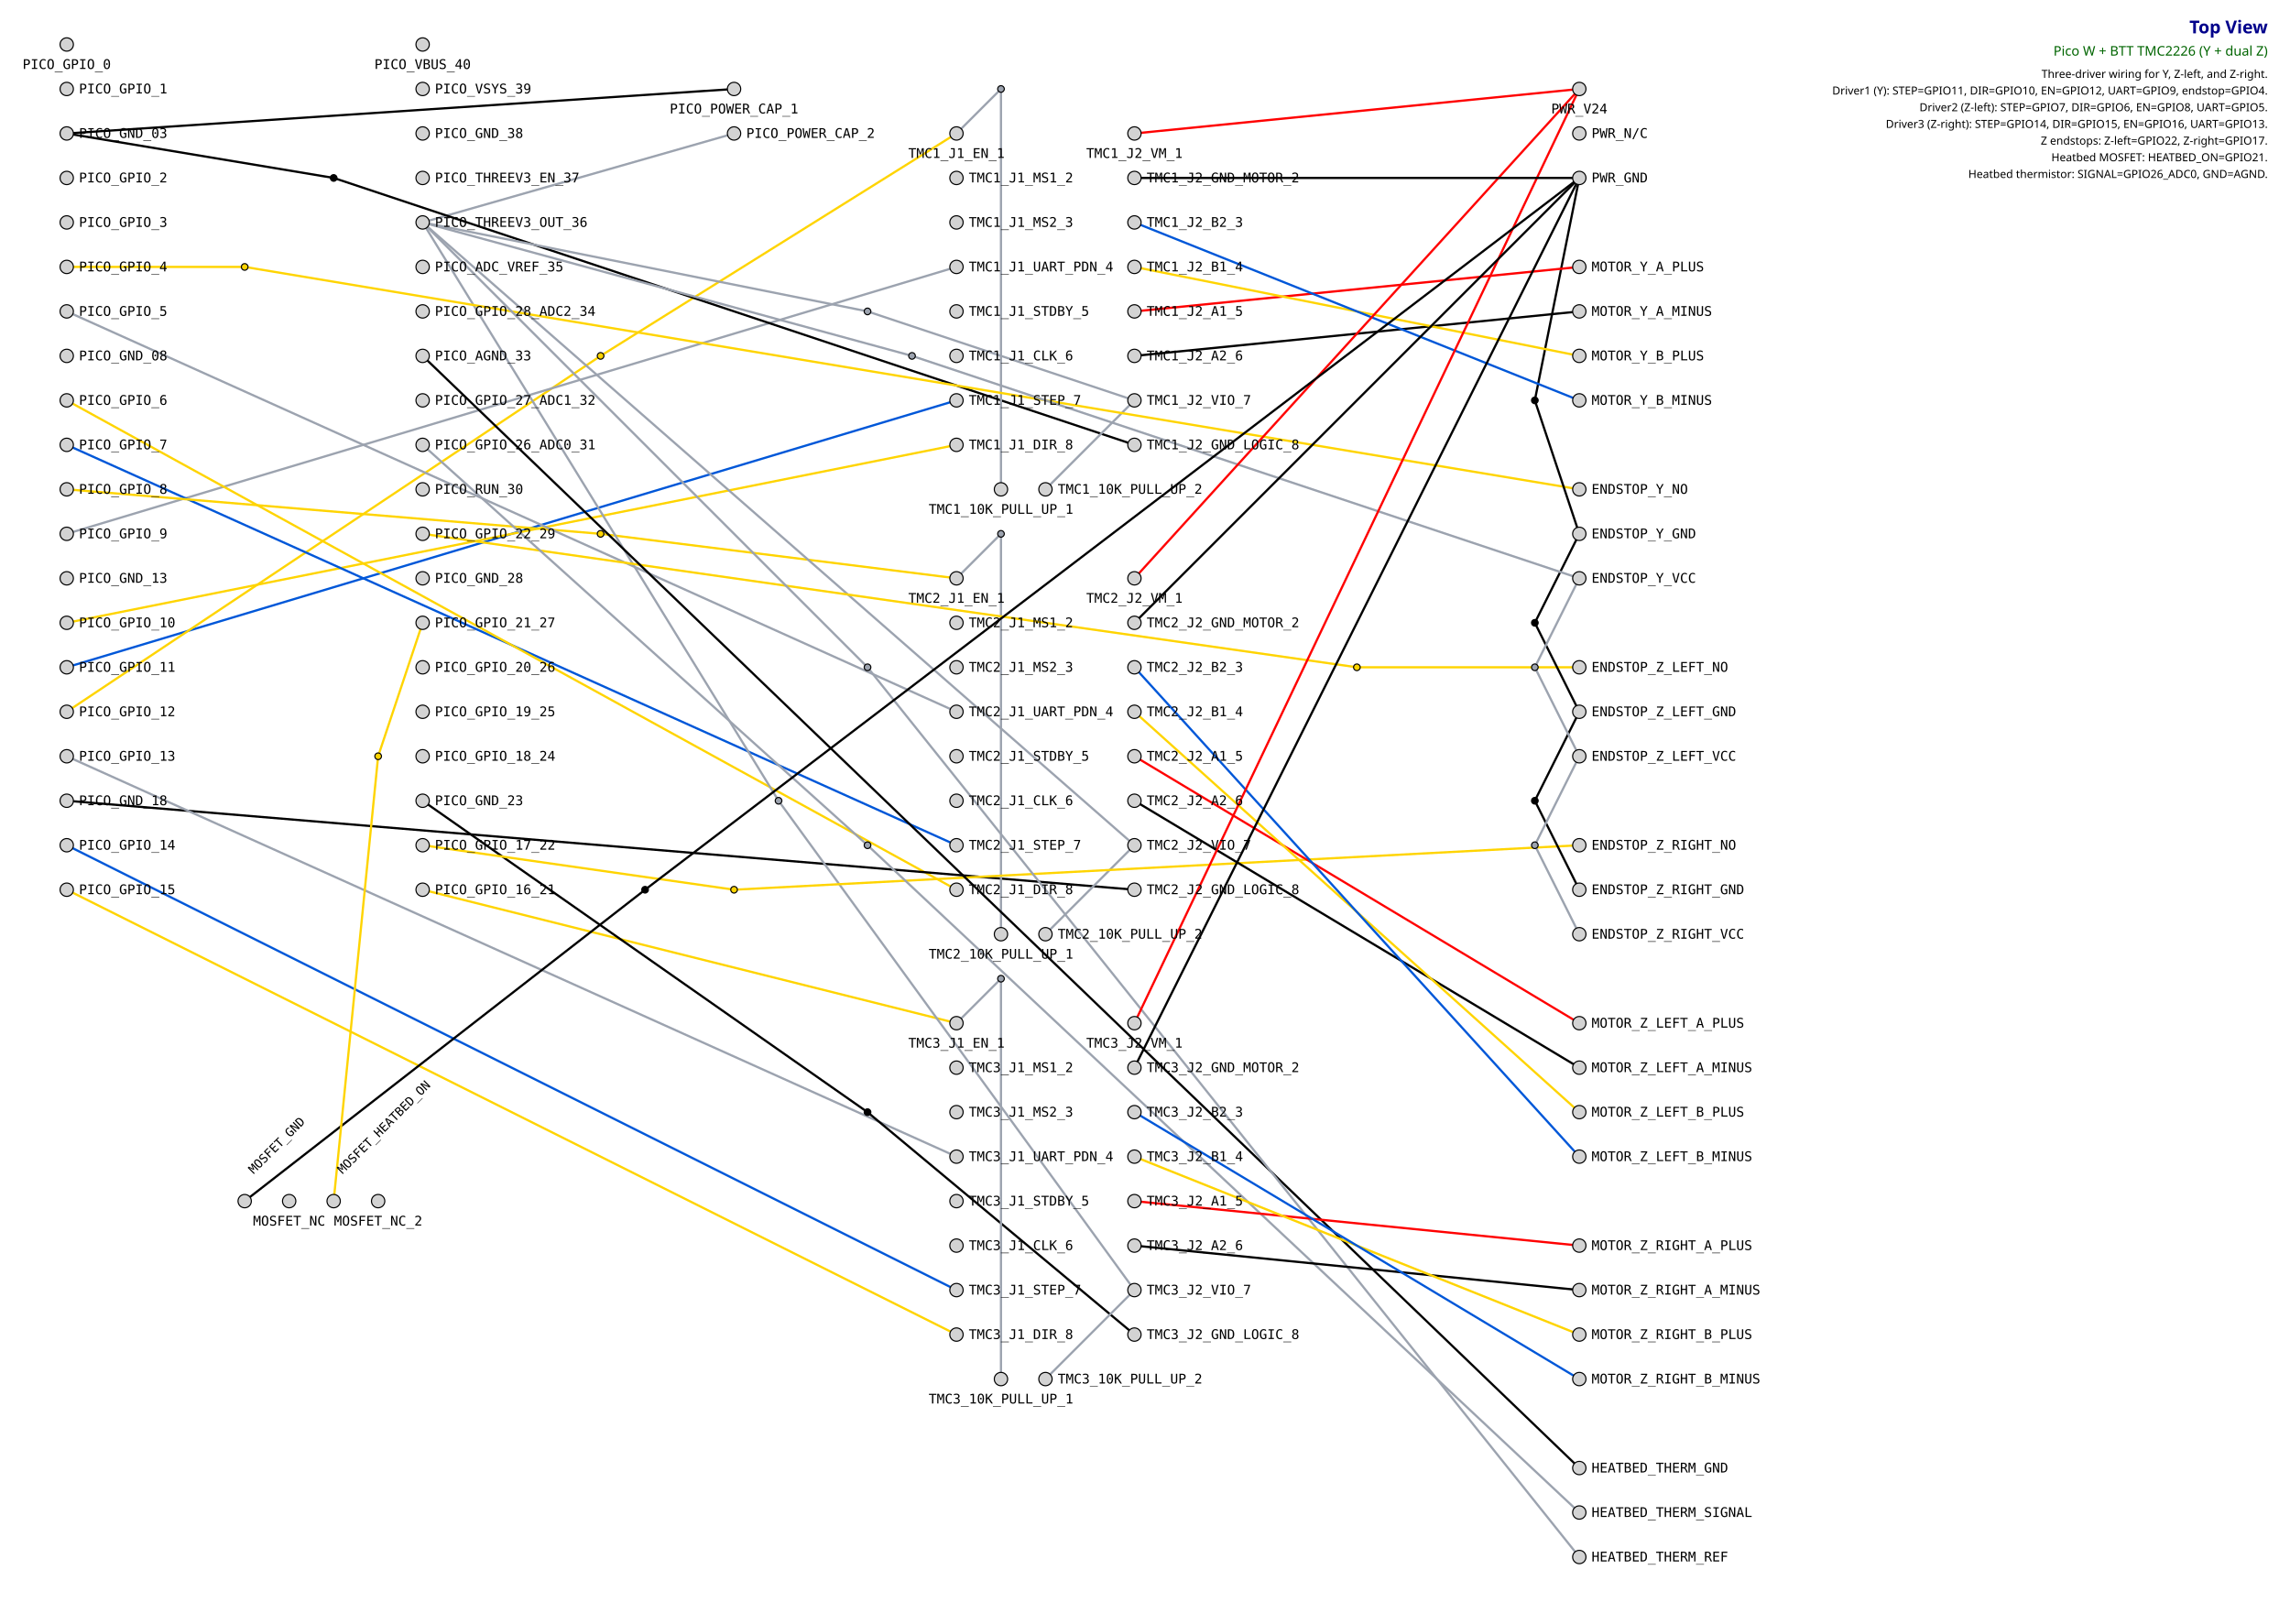
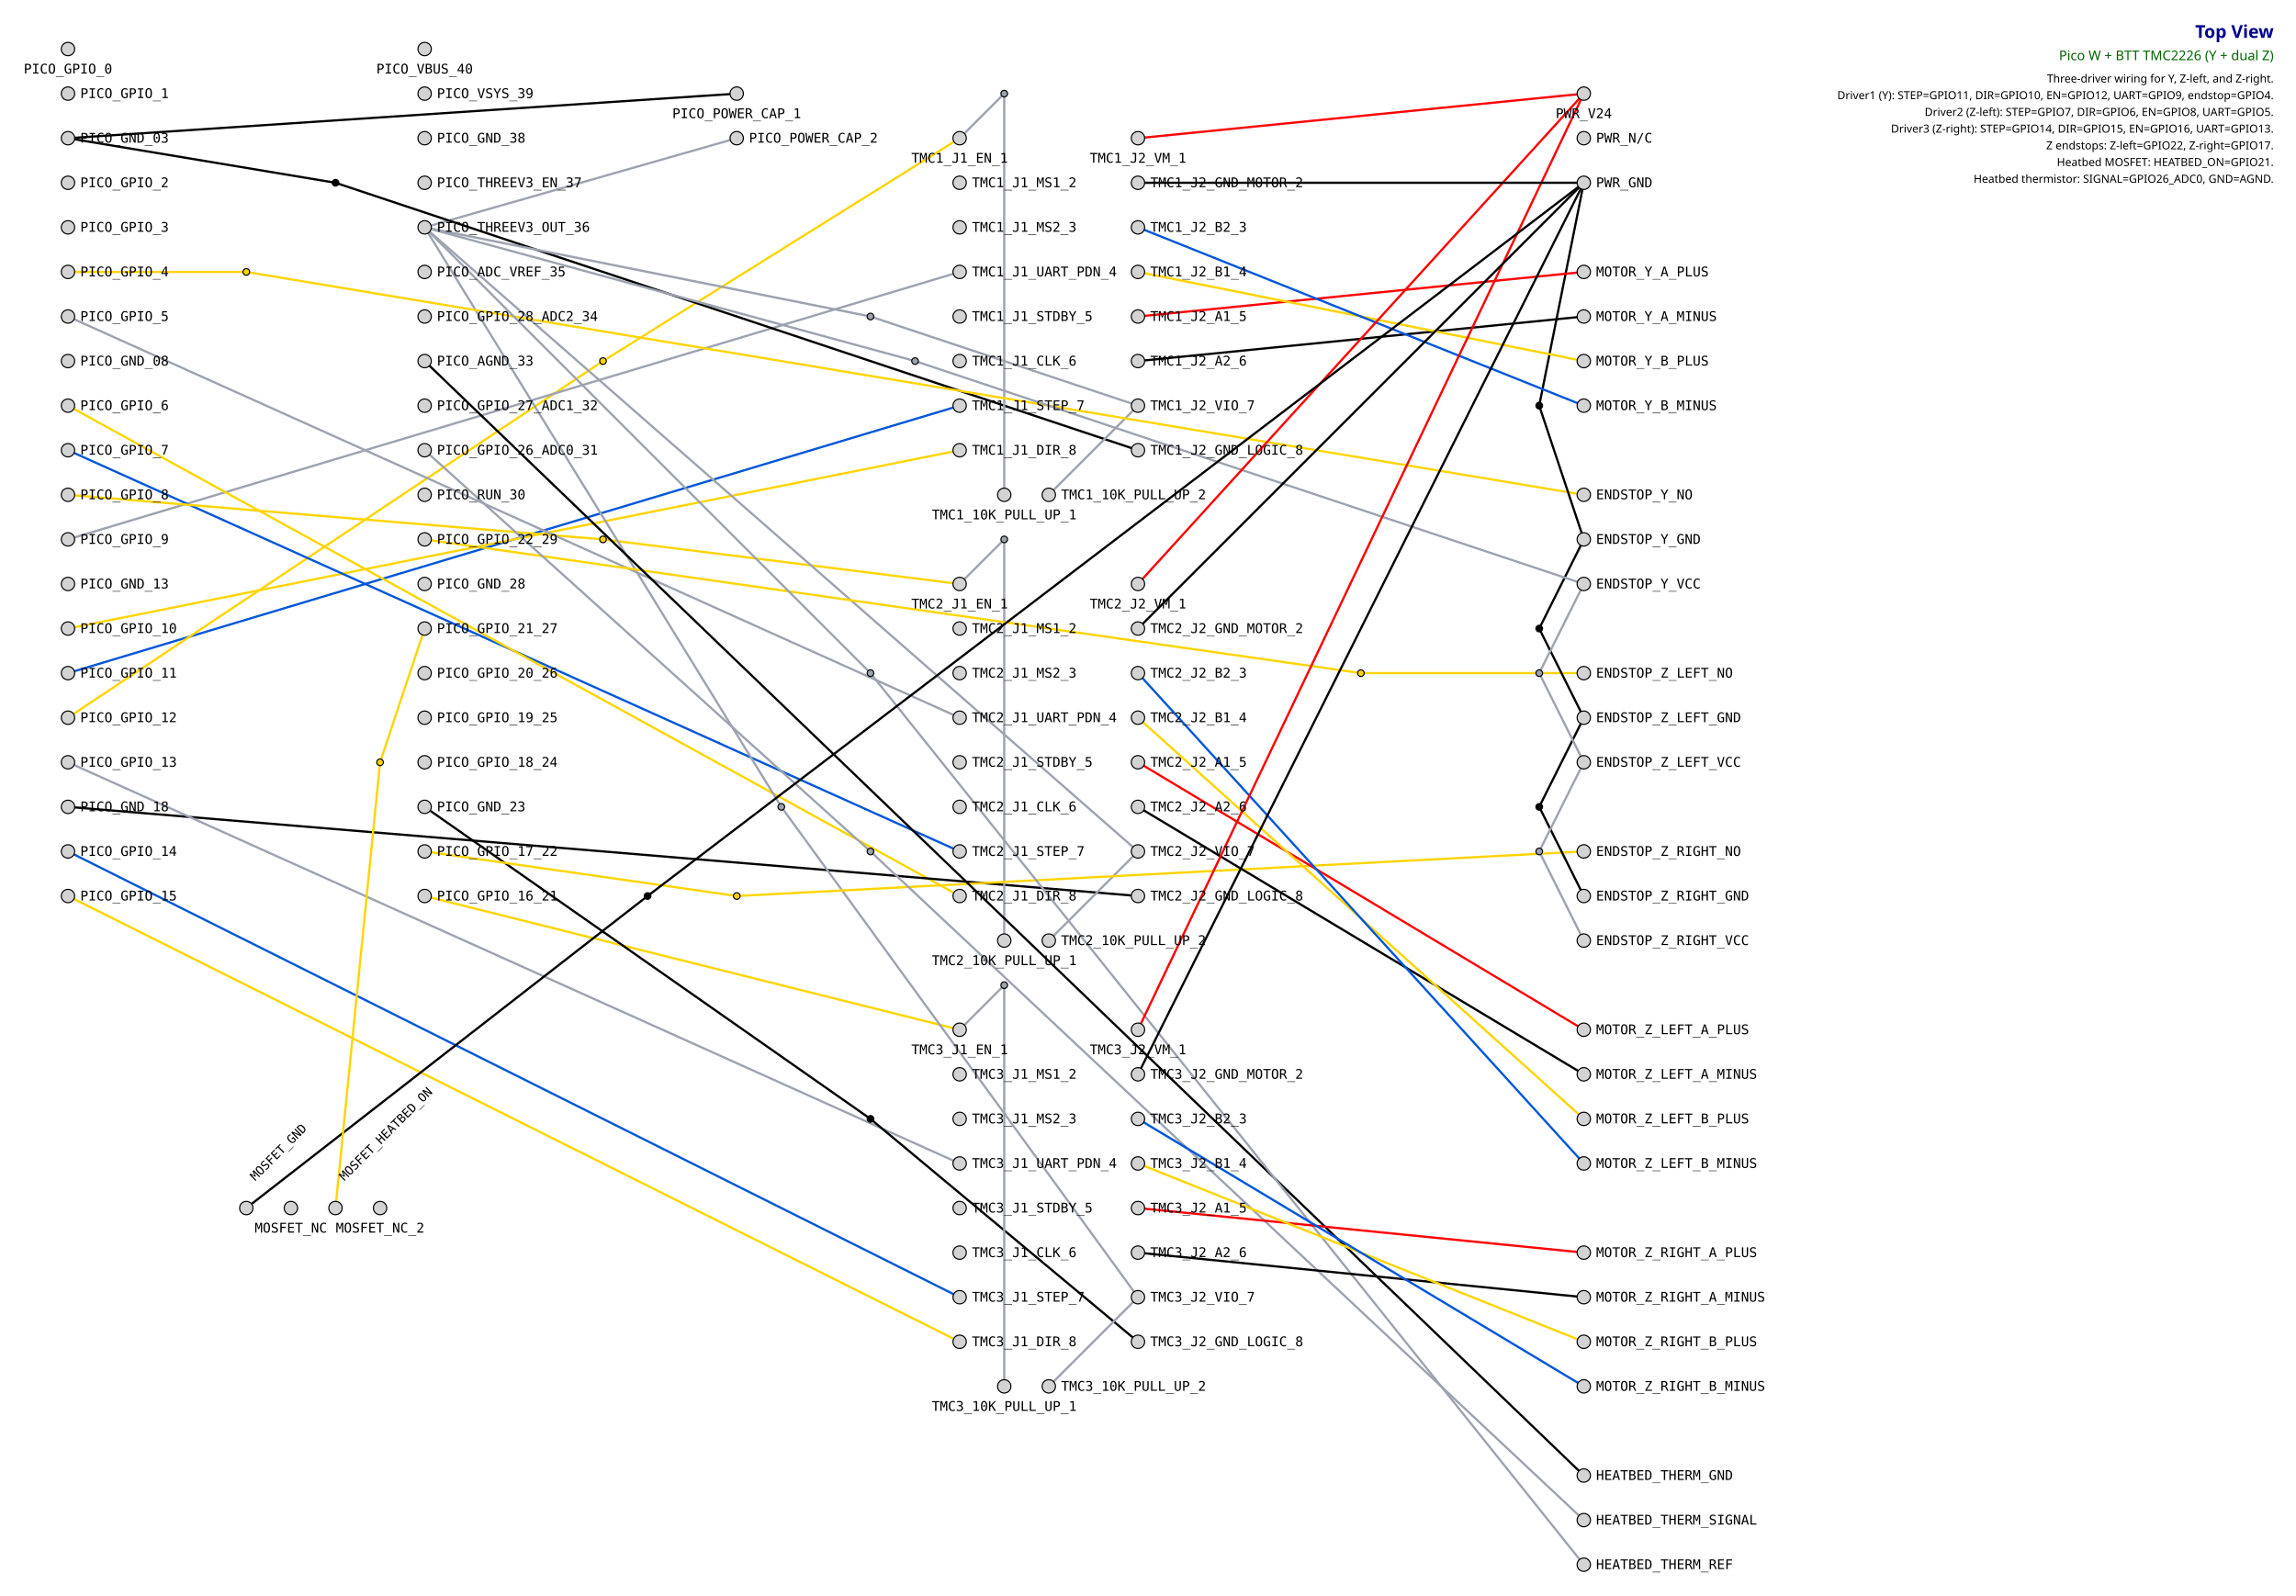
- <svg xmlns="http://www.w3.org/2000/svg" viewBox="0 0 2059 1460" width="100%" height="100%">
+ <svg xmlns="http://www.w3.org/2000/svg" viewBox="-1 -4 2060 1432" width="100%" height="100%">
  <line x1="60" y1="120" x2="660" y2="80" stroke="#000000" stroke-width="2" />
  <line x1="660" y1="120" x2="380" y2="200" stroke="#9ca3af" stroke-width="2" />
  <line x1="60" y1="600" x2="860" y2="360" stroke="#0057d8" stroke-width="2" />
  <line x1="60" y1="560" x2="860" y2="400" stroke="#ffd400" stroke-width="2" />
  <line x1="60" y1="640" x2="540" y2="320" stroke="#ffd400" stroke-width="2" />
  <line x1="540" y1="320" x2="860" y2="120" stroke="#ffd400" stroke-width="2" />
  <circle cx="540" cy="320" r="3" fill="#ffd400" stroke="black" stroke-width="1" />
  <line x1="60" y1="480" x2="860" y2="240" stroke="#9ca3af" stroke-width="2" />
  <line x1="60" y1="120" x2="300" y2="160" stroke="#000000" stroke-width="2" />
  <line x1="300" y1="160" x2="1020" y2="400" stroke="#000000" stroke-width="2" />
  <circle cx="300" cy="160" r="3" fill="#000000" stroke="black" stroke-width="1" />
  <line x1="380" y1="200" x2="780" y2="280" stroke="#9ca3af" stroke-width="2" />
  <line x1="780" y1="280" x2="1020" y2="360" stroke="#9ca3af" stroke-width="2" />
  <circle cx="780" cy="280" r="3" fill="#9ca3af" stroke="black" stroke-width="1" />
  <line x1="1020" y1="360" x2="940" y2="440" stroke="#9ca3af" stroke-width="2" />
  <line x1="900" y1="440" x2="900" y2="80" stroke="#9ca3af" stroke-width="2" />
  <line x1="900" y1="80" x2="860" y2="120" stroke="#9ca3af" stroke-width="2" />
  <circle cx="900" cy="80" r="3" fill="#9ca3af" stroke="black" stroke-width="1" />
  <line x1="60" y1="400" x2="860" y2="760" stroke="#0057d8" stroke-width="2" />
  <line x1="60" y1="360" x2="860" y2="800" stroke="#ffd400" stroke-width="2" />
  <line x1="60" y1="440" x2="540" y2="480" stroke="#ffd400" stroke-width="2" />
  <line x1="540" y1="480" x2="860" y2="520" stroke="#ffd400" stroke-width="2" />
  <circle cx="540" cy="480" r="3" fill="#ffd400" stroke="black" stroke-width="1" />
  <line x1="60" y1="280" x2="860" y2="640" stroke="#9ca3af" stroke-width="2" />
  <line x1="60" y1="720" x2="1020" y2="800" stroke="#000000" stroke-width="2" />
  <line x1="380" y1="200" x2="1020" y2="760" stroke="#9ca3af" stroke-width="2" />
  <line x1="1020" y1="760" x2="940" y2="840" stroke="#9ca3af" stroke-width="2" />
  <line x1="900" y1="840" x2="900" y2="480" stroke="#9ca3af" stroke-width="2" />
  <line x1="900" y1="480" x2="860" y2="520" stroke="#9ca3af" stroke-width="2" />
  <circle cx="900" cy="480" r="3" fill="#9ca3af" stroke="black" stroke-width="1" />
  <line x1="60" y1="760" x2="860" y2="1160" stroke="#0057d8" stroke-width="2" />
  <line x1="60" y1="800" x2="860" y2="1200" stroke="#ffd400" stroke-width="2" />
  <line x1="380" y1="800" x2="860" y2="920" stroke="#ffd400" stroke-width="2" />
  <line x1="60" y1="680" x2="860" y2="1040" stroke="#9ca3af" stroke-width="2" />
  <line x1="380" y1="720" x2="780" y2="1000" stroke="#000000" stroke-width="2" />
  <line x1="780" y1="1000" x2="1020" y2="1200" stroke="#000000" stroke-width="2" />
  <circle cx="780" cy="1000" r="3" fill="#000000" stroke="black" stroke-width="1" />
  <line x1="380" y1="200" x2="700" y2="720" stroke="#9ca3af" stroke-width="2" />
  <line x1="700" y1="720" x2="1020" y2="1160" stroke="#9ca3af" stroke-width="2" />
  <circle cx="700" cy="720" r="3" fill="#9ca3af" stroke="black" stroke-width="1" />
  <line x1="1020" y1="1160" x2="940" y2="1240" stroke="#9ca3af" stroke-width="2" />
  <line x1="900" y1="1240" x2="900" y2="880" stroke="#9ca3af" stroke-width="2" />
  <line x1="900" y1="880" x2="860" y2="920" stroke="#9ca3af" stroke-width="2" />
  <circle cx="900" cy="880" r="3" fill="#9ca3af" stroke="black" stroke-width="1" />
  <line x1="60" y1="240" x2="220" y2="240" stroke="#ffd400" stroke-width="2" />
  <line x1="220" y1="240" x2="1420" y2="440" stroke="#ffd400" stroke-width="2" />
  <circle cx="220" cy="240" r="3" fill="#ffd400" stroke="black" stroke-width="1" />
  <line x1="380" y1="480" x2="1220" y2="600" stroke="#ffd400" stroke-width="2" />
  <line x1="1220" y1="600" x2="1420" y2="600" stroke="#ffd400" stroke-width="2" />
  <circle cx="1220" cy="600" r="3" fill="#ffd400" stroke="black" stroke-width="1" />
  <line x1="380" y1="760" x2="660" y2="800" stroke="#ffd400" stroke-width="2" />
  <line x1="660" y1="800" x2="1420" y2="760" stroke="#ffd400" stroke-width="2" />
  <circle cx="660" cy="800" r="3" fill="#ffd400" stroke="black" stroke-width="1" />
  <line x1="1420" y1="160" x2="1380" y2="360" stroke="#000000" stroke-width="2" />
  <line x1="1380" y1="360" x2="1420" y2="480" stroke="#000000" stroke-width="2" />
  <circle cx="1380" cy="360" r="3" fill="#000000" stroke="black" stroke-width="1" />
  <line x1="1420" y1="480" x2="1380" y2="560" stroke="#000000" stroke-width="2" />
  <line x1="1380" y1="560" x2="1420" y2="640" stroke="#000000" stroke-width="2" />
  <circle cx="1380" cy="560" r="3" fill="#000000" stroke="black" stroke-width="1" />
  <line x1="1420" y1="640" x2="1380" y2="720" stroke="#000000" stroke-width="2" />
  <line x1="1380" y1="720" x2="1420" y2="800" stroke="#000000" stroke-width="2" />
  <circle cx="1380" cy="720" r="3" fill="#000000" stroke="black" stroke-width="1" />
  <line x1="1420" y1="520" x2="820" y2="320" stroke="#9ca3af" stroke-width="2" />
  <line x1="820" y1="320" x2="380" y2="200" stroke="#9ca3af" stroke-width="2" />
  <circle cx="820" cy="320" r="3" fill="#9ca3af" stroke="black" stroke-width="1" />
  <line x1="1420" y1="680" x2="1380" y2="600" stroke="#9ca3af" stroke-width="2" />
  <line x1="1380" y1="600" x2="1420" y2="520" stroke="#9ca3af" stroke-width="2" />
  <circle cx="1380" cy="600" r="3" fill="#9ca3af" stroke="black" stroke-width="1" />
  <line x1="1420" y1="840" x2="1380" y2="760" stroke="#9ca3af" stroke-width="2" />
  <line x1="1380" y1="760" x2="1420" y2="680" stroke="#9ca3af" stroke-width="2" />
  <circle cx="1380" cy="760" r="3" fill="#9ca3af" stroke="black" stroke-width="1" />
  <line x1="380" y1="320" x2="1420" y2="1320" stroke="#000000" stroke-width="2" />
  <line x1="380" y1="400" x2="780" y2="760" stroke="#9ca3af" stroke-width="2" />
  <line x1="780" y1="760" x2="1420" y2="1360" stroke="#9ca3af" stroke-width="2" />
  <circle cx="780" cy="760" r="3" fill="#9ca3af" stroke="black" stroke-width="1" />
  <line x1="380" y1="200" x2="780" y2="600" stroke="#9ca3af" stroke-width="2" />
  <line x1="780" y1="600" x2="1420" y2="1400" stroke="#9ca3af" stroke-width="2" />
  <circle cx="780" cy="600" r="3" fill="#9ca3af" stroke="black" stroke-width="1" />
  <line x1="1420" y1="240" x2="1020" y2="280" stroke="#ff0000" stroke-width="2" />
  <line x1="1420" y1="280" x2="1020" y2="320" stroke="#000000" stroke-width="2" />
  <line x1="1420" y1="320" x2="1020" y2="240" stroke="#ffd400" stroke-width="2" />
  <line x1="1420" y1="360" x2="1020" y2="200" stroke="#0057d8" stroke-width="2" />
  <line x1="1420" y1="920" x2="1020" y2="680" stroke="#ff0000" stroke-width="2" />
  <line x1="1420" y1="960" x2="1020" y2="720" stroke="#000000" stroke-width="2" />
  <line x1="1420" y1="1000" x2="1020" y2="640" stroke="#ffd400" stroke-width="2" />
  <line x1="1420" y1="1040" x2="1020" y2="600" stroke="#0057d8" stroke-width="2" />
  <line x1="1420" y1="1120" x2="1020" y2="1080" stroke="#ff0000" stroke-width="2" />
  <line x1="1420" y1="1160" x2="1020" y2="1120" stroke="#000000" stroke-width="2" />
  <line x1="1420" y1="1200" x2="1020" y2="1040" stroke="#ffd400" stroke-width="2" />
  <line x1="1420" y1="1240" x2="1020" y2="1000" stroke="#0057d8" stroke-width="2" />
  <line x1="1420" y1="80" x2="1020" y2="120" stroke="#ff0000" stroke-width="2" />
  <line x1="1420" y1="80" x2="1020" y2="520" stroke="#ff0000" stroke-width="2" />
  <line x1="1420" y1="80" x2="1020" y2="920" stroke="#ff0000" stroke-width="2" />
  <line x1="1420" y1="160" x2="1020" y2="160" stroke="#000000" stroke-width="2" />
  <line x1="1420" y1="160" x2="1020" y2="560" stroke="#000000" stroke-width="2" />
  <line x1="1420" y1="160" x2="1020" y2="960" stroke="#000000" stroke-width="2" />
  <line x1="1420" y1="160" x2="580" y2="800" stroke="#000000" stroke-width="2" />
  <line x1="580" y1="800" x2="220" y2="1080" stroke="#000000" stroke-width="2" />
  <circle cx="580" cy="800" r="3" fill="#000000" stroke="black" stroke-width="1" />
  <line x1="380" y1="560" x2="340" y2="680" stroke="#ffd400" stroke-width="2" />
  <line x1="340" y1="680" x2="300" y2="1080" stroke="#ffd400" stroke-width="2" />
  <circle cx="340" cy="680" r="3" fill="#ffd400" stroke="black" stroke-width="1" />
  <circle cx="60" cy="40" r="6" fill="lightgray" stroke="black" />
  <text x="60" y="62" font-size="12px" font-family="monospace" text-anchor="middle">PICO_GPIO_0</text>
  <circle cx="60" cy="80" r="6" fill="lightgray" stroke="black" />
  <text x="71" y="84" font-size="12px" font-family="monospace" text-anchor="start">PICO_GPIO_1</text>
  <circle cx="60" cy="120" r="6" fill="lightgray" stroke="black" />
  <text x="71" y="124" font-size="12px" font-family="monospace" text-anchor="start">PICO_GND_03</text>
  <circle cx="60" cy="160" r="6" fill="lightgray" stroke="black" />
  <text x="71" y="164" font-size="12px" font-family="monospace" text-anchor="start">PICO_GPIO_2</text>
  <circle cx="60" cy="200" r="6" fill="lightgray" stroke="black" />
  <text x="71" y="204" font-size="12px" font-family="monospace" text-anchor="start">PICO_GPIO_3</text>
  <circle cx="60" cy="240" r="6" fill="lightgray" stroke="black" />
  <text x="71" y="244" font-size="12px" font-family="monospace" text-anchor="start">PICO_GPIO_4</text>
  <circle cx="60" cy="280" r="6" fill="lightgray" stroke="black" />
  <text x="71" y="284" font-size="12px" font-family="monospace" text-anchor="start">PICO_GPIO_5</text>
  <circle cx="60" cy="320" r="6" fill="lightgray" stroke="black" />
  <text x="71" y="324" font-size="12px" font-family="monospace" text-anchor="start">PICO_GND_08</text>
  <circle cx="60" cy="360" r="6" fill="lightgray" stroke="black" />
  <text x="71" y="364" font-size="12px" font-family="monospace" text-anchor="start">PICO_GPIO_6</text>
  <circle cx="60" cy="400" r="6" fill="lightgray" stroke="black" />
  <text x="71" y="404" font-size="12px" font-family="monospace" text-anchor="start">PICO_GPIO_7</text>
  <circle cx="60" cy="440" r="6" fill="lightgray" stroke="black" />
  <text x="71" y="444" font-size="12px" font-family="monospace" text-anchor="start">PICO_GPIO_8</text>
  <circle cx="60" cy="480" r="6" fill="lightgray" stroke="black" />
  <text x="71" y="484" font-size="12px" font-family="monospace" text-anchor="start">PICO_GPIO_9</text>
  <circle cx="60" cy="520" r="6" fill="lightgray" stroke="black" />
  <text x="71" y="524" font-size="12px" font-family="monospace" text-anchor="start">PICO_GND_13</text>
  <circle cx="60" cy="560" r="6" fill="lightgray" stroke="black" />
  <text x="71" y="564" font-size="12px" font-family="monospace" text-anchor="start">PICO_GPIO_10</text>
  <circle cx="60" cy="600" r="6" fill="lightgray" stroke="black" />
  <text x="71" y="604" font-size="12px" font-family="monospace" text-anchor="start">PICO_GPIO_11</text>
  <circle cx="60" cy="640" r="6" fill="lightgray" stroke="black" />
  <text x="71" y="644" font-size="12px" font-family="monospace" text-anchor="start">PICO_GPIO_12</text>
  <circle cx="60" cy="680" r="6" fill="lightgray" stroke="black" />
  <text x="71" y="684" font-size="12px" font-family="monospace" text-anchor="start">PICO_GPIO_13</text>
  <circle cx="60" cy="720" r="6" fill="lightgray" stroke="black" />
  <text x="71" y="724" font-size="12px" font-family="monospace" text-anchor="start">PICO_GND_18</text>
  <circle cx="60" cy="760" r="6" fill="lightgray" stroke="black" />
  <text x="71" y="764" font-size="12px" font-family="monospace" text-anchor="start">PICO_GPIO_14</text>
  <circle cx="60" cy="800" r="6" fill="lightgray" stroke="black" />
  <text x="71" y="804" font-size="12px" font-family="monospace" text-anchor="start">PICO_GPIO_15</text>
  <circle cx="380" cy="40" r="6" fill="lightgray" stroke="black" />
  <text x="380" y="62" font-size="12px" font-family="monospace" text-anchor="middle">PICO_VBUS_40</text>
  <circle cx="380" cy="80" r="6" fill="lightgray" stroke="black" />
  <text x="391" y="84" font-size="12px" font-family="monospace" text-anchor="start">PICO_VSYS_39</text>
  <circle cx="380" cy="120" r="6" fill="lightgray" stroke="black" />
  <text x="391" y="124" font-size="12px" font-family="monospace" text-anchor="start">PICO_GND_38</text>
  <circle cx="380" cy="160" r="6" fill="lightgray" stroke="black" />
  <text x="391" y="164" font-size="12px" font-family="monospace" text-anchor="start">PICO_THREEV3_EN_37</text>
  <circle cx="380" cy="200" r="6" fill="lightgray" stroke="black" />
  <text x="391" y="204" font-size="12px" font-family="monospace" text-anchor="start">PICO_THREEV3_OUT_36</text>
  <circle cx="380" cy="240" r="6" fill="lightgray" stroke="black" />
  <text x="391" y="244" font-size="12px" font-family="monospace" text-anchor="start">PICO_ADC_VREF_35</text>
  <circle cx="380" cy="280" r="6" fill="lightgray" stroke="black" />
  <text x="391" y="284" font-size="12px" font-family="monospace" text-anchor="start">PICO_GPIO_28_ADC2_34</text>
  <circle cx="380" cy="320" r="6" fill="lightgray" stroke="black" />
  <text x="391" y="324" font-size="12px" font-family="monospace" text-anchor="start">PICO_AGND_33</text>
  <circle cx="380" cy="360" r="6" fill="lightgray" stroke="black" />
  <text x="391" y="364" font-size="12px" font-family="monospace" text-anchor="start">PICO_GPIO_27_ADC1_32</text>
  <circle cx="380" cy="400" r="6" fill="lightgray" stroke="black" />
  <text x="391" y="404" font-size="12px" font-family="monospace" text-anchor="start">PICO_GPIO_26_ADC0_31</text>
  <circle cx="380" cy="440" r="6" fill="lightgray" stroke="black" />
  <text x="391" y="444" font-size="12px" font-family="monospace" text-anchor="start">PICO_RUN_30</text>
  <circle cx="380" cy="480" r="6" fill="lightgray" stroke="black" />
  <text x="391" y="484" font-size="12px" font-family="monospace" text-anchor="start">PICO_GPIO_22_29</text>
  <circle cx="380" cy="520" r="6" fill="lightgray" stroke="black" />
  <text x="391" y="524" font-size="12px" font-family="monospace" text-anchor="start">PICO_GND_28</text>
  <circle cx="380" cy="560" r="6" fill="lightgray" stroke="black" />
  <text x="391" y="564" font-size="12px" font-family="monospace" text-anchor="start">PICO_GPIO_21_27</text>
  <circle cx="380" cy="600" r="6" fill="lightgray" stroke="black" />
  <text x="391" y="604" font-size="12px" font-family="monospace" text-anchor="start">PICO_GPIO_20_26</text>
  <circle cx="380" cy="640" r="6" fill="lightgray" stroke="black" />
  <text x="391" y="644" font-size="12px" font-family="monospace" text-anchor="start">PICO_GPIO_19_25</text>
  <circle cx="380" cy="680" r="6" fill="lightgray" stroke="black" />
  <text x="391" y="684" font-size="12px" font-family="monospace" text-anchor="start">PICO_GPIO_18_24</text>
  <circle cx="380" cy="720" r="6" fill="lightgray" stroke="black" />
  <text x="391" y="724" font-size="12px" font-family="monospace" text-anchor="start">PICO_GND_23</text>
  <circle cx="380" cy="760" r="6" fill="lightgray" stroke="black" />
  <text x="391" y="764" font-size="12px" font-family="monospace" text-anchor="start">PICO_GPIO_17_22</text>
  <circle cx="380" cy="800" r="6" fill="lightgray" stroke="black" />
  <text x="391" y="804" font-size="12px" font-family="monospace" text-anchor="start">PICO_GPIO_16_21</text>
  <circle cx="860" cy="120" r="6" fill="lightgray" stroke="black" />
  <text x="860" y="142" font-size="12px" font-family="monospace" text-anchor="middle">TMC1_J1_EN_1</text>
  <circle cx="860" cy="160" r="6" fill="lightgray" stroke="black" />
  <text x="871" y="164" font-size="12px" font-family="monospace" text-anchor="start">TMC1_J1_MS1_2</text>
  <circle cx="860" cy="200" r="6" fill="lightgray" stroke="black" />
  <text x="871" y="204" font-size="12px" font-family="monospace" text-anchor="start">TMC1_J1_MS2_3</text>
  <circle cx="860" cy="240" r="6" fill="lightgray" stroke="black" />
  <text x="871" y="244" font-size="12px" font-family="monospace" text-anchor="start">TMC1_J1_UART_PDN_4</text>
  <circle cx="860" cy="280" r="6" fill="lightgray" stroke="black" />
  <text x="871" y="284" font-size="12px" font-family="monospace" text-anchor="start">TMC1_J1_STDBY_5</text>
  <circle cx="860" cy="320" r="6" fill="lightgray" stroke="black" />
  <text x="871" y="324" font-size="12px" font-family="monospace" text-anchor="start">TMC1_J1_CLK_6</text>
  <circle cx="860" cy="360" r="6" fill="lightgray" stroke="black" />
  <text x="871" y="364" font-size="12px" font-family="monospace" text-anchor="start">TMC1_J1_STEP_7</text>
  <circle cx="860" cy="400" r="6" fill="lightgray" stroke="black" />
  <text x="871" y="404" font-size="12px" font-family="monospace" text-anchor="start">TMC1_J1_DIR_8</text>
  <circle cx="1020" cy="120" r="6" fill="lightgray" stroke="black" />
  <text x="1020" y="142" font-size="12px" font-family="monospace" text-anchor="middle">TMC1_J2_VM_1</text>
  <circle cx="1020" cy="160" r="6" fill="lightgray" stroke="black" />
  <text x="1031" y="164" font-size="12px" font-family="monospace" text-anchor="start">TMC1_J2_GND_MOTOR_2</text>
  <circle cx="1020" cy="200" r="6" fill="lightgray" stroke="black" />
  <text x="1031" y="204" font-size="12px" font-family="monospace" text-anchor="start">TMC1_J2_B2_3</text>
  <circle cx="1020" cy="240" r="6" fill="lightgray" stroke="black" />
  <text x="1031" y="244" font-size="12px" font-family="monospace" text-anchor="start">TMC1_J2_B1_4</text>
  <circle cx="1020" cy="280" r="6" fill="lightgray" stroke="black" />
  <text x="1031" y="284" font-size="12px" font-family="monospace" text-anchor="start">TMC1_J2_A1_5</text>
  <circle cx="1020" cy="320" r="6" fill="lightgray" stroke="black" />
  <text x="1031" y="324" font-size="12px" font-family="monospace" text-anchor="start">TMC1_J2_A2_6</text>
  <circle cx="1020" cy="360" r="6" fill="lightgray" stroke="black" />
  <text x="1031" y="364" font-size="12px" font-family="monospace" text-anchor="start">TMC1_J2_VIO_7</text>
  <circle cx="1020" cy="400" r="6" fill="lightgray" stroke="black" />
  <text x="1031" y="404" font-size="12px" font-family="monospace" text-anchor="start">TMC1_J2_GND_LOGIC_8</text>
  <circle cx="860" cy="520" r="6" fill="lightgray" stroke="black" />
  <text x="860" y="542" font-size="12px" font-family="monospace" text-anchor="middle">TMC2_J1_EN_1</text>
  <circle cx="860" cy="560" r="6" fill="lightgray" stroke="black" />
  <text x="871" y="564" font-size="12px" font-family="monospace" text-anchor="start">TMC2_J1_MS1_2</text>
  <circle cx="860" cy="600" r="6" fill="lightgray" stroke="black" />
  <text x="871" y="604" font-size="12px" font-family="monospace" text-anchor="start">TMC2_J1_MS2_3</text>
  <circle cx="860" cy="640" r="6" fill="lightgray" stroke="black" />
  <text x="871" y="644" font-size="12px" font-family="monospace" text-anchor="start">TMC2_J1_UART_PDN_4</text>
  <circle cx="860" cy="680" r="6" fill="lightgray" stroke="black" />
  <text x="871" y="684" font-size="12px" font-family="monospace" text-anchor="start">TMC2_J1_STDBY_5</text>
  <circle cx="860" cy="720" r="6" fill="lightgray" stroke="black" />
  <text x="871" y="724" font-size="12px" font-family="monospace" text-anchor="start">TMC2_J1_CLK_6</text>
  <circle cx="860" cy="760" r="6" fill="lightgray" stroke="black" />
  <text x="871" y="764" font-size="12px" font-family="monospace" text-anchor="start">TMC2_J1_STEP_7</text>
  <circle cx="860" cy="800" r="6" fill="lightgray" stroke="black" />
  <text x="871" y="804" font-size="12px" font-family="monospace" text-anchor="start">TMC2_J1_DIR_8</text>
  <circle cx="1020" cy="520" r="6" fill="lightgray" stroke="black" />
  <text x="1020" y="542" font-size="12px" font-family="monospace" text-anchor="middle">TMC2_J2_VM_1</text>
  <circle cx="1020" cy="560" r="6" fill="lightgray" stroke="black" />
  <text x="1031" y="564" font-size="12px" font-family="monospace" text-anchor="start">TMC2_J2_GND_MOTOR_2</text>
  <circle cx="1020" cy="600" r="6" fill="lightgray" stroke="black" />
  <text x="1031" y="604" font-size="12px" font-family="monospace" text-anchor="start">TMC2_J2_B2_3</text>
  <circle cx="1020" cy="640" r="6" fill="lightgray" stroke="black" />
  <text x="1031" y="644" font-size="12px" font-family="monospace" text-anchor="start">TMC2_J2_B1_4</text>
  <circle cx="1020" cy="680" r="6" fill="lightgray" stroke="black" />
  <text x="1031" y="684" font-size="12px" font-family="monospace" text-anchor="start">TMC2_J2_A1_5</text>
  <circle cx="1020" cy="720" r="6" fill="lightgray" stroke="black" />
  <text x="1031" y="724" font-size="12px" font-family="monospace" text-anchor="start">TMC2_J2_A2_6</text>
  <circle cx="1020" cy="760" r="6" fill="lightgray" stroke="black" />
  <text x="1031" y="764" font-size="12px" font-family="monospace" text-anchor="start">TMC2_J2_VIO_7</text>
  <circle cx="1020" cy="800" r="6" fill="lightgray" stroke="black" />
  <text x="1031" y="804" font-size="12px" font-family="monospace" text-anchor="start">TMC2_J2_GND_LOGIC_8</text>
  <circle cx="860" cy="920" r="6" fill="lightgray" stroke="black" />
  <text x="860" y="942" font-size="12px" font-family="monospace" text-anchor="middle">TMC3_J1_EN_1</text>
  <circle cx="860" cy="960" r="6" fill="lightgray" stroke="black" />
  <text x="871" y="964" font-size="12px" font-family="monospace" text-anchor="start">TMC3_J1_MS1_2</text>
  <circle cx="860" cy="1000" r="6" fill="lightgray" stroke="black" />
  <text x="871" y="1004" font-size="12px" font-family="monospace" text-anchor="start">TMC3_J1_MS2_3</text>
  <circle cx="860" cy="1040" r="6" fill="lightgray" stroke="black" />
  <text x="871" y="1044" font-size="12px" font-family="monospace" text-anchor="start">TMC3_J1_UART_PDN_4</text>
  <circle cx="860" cy="1080" r="6" fill="lightgray" stroke="black" />
  <text x="871" y="1084" font-size="12px" font-family="monospace" text-anchor="start">TMC3_J1_STDBY_5</text>
  <circle cx="860" cy="1120" r="6" fill="lightgray" stroke="black" />
  <text x="871" y="1124" font-size="12px" font-family="monospace" text-anchor="start">TMC3_J1_CLK_6</text>
  <circle cx="860" cy="1160" r="6" fill="lightgray" stroke="black" />
  <text x="871" y="1164" font-size="12px" font-family="monospace" text-anchor="start">TMC3_J1_STEP_7</text>
  <circle cx="860" cy="1200" r="6" fill="lightgray" stroke="black" />
  <text x="871" y="1204" font-size="12px" font-family="monospace" text-anchor="start">TMC3_J1_DIR_8</text>
  <circle cx="1020" cy="920" r="6" fill="lightgray" stroke="black" />
  <text x="1020" y="942" font-size="12px" font-family="monospace" text-anchor="middle">TMC3_J2_VM_1</text>
  <circle cx="1020" cy="960" r="6" fill="lightgray" stroke="black" />
  <text x="1031" y="964" font-size="12px" font-family="monospace" text-anchor="start">TMC3_J2_GND_MOTOR_2</text>
  <circle cx="1020" cy="1000" r="6" fill="lightgray" stroke="black" />
  <text x="1031" y="1004" font-size="12px" font-family="monospace" text-anchor="start">TMC3_J2_B2_3</text>
  <circle cx="1020" cy="1040" r="6" fill="lightgray" stroke="black" />
  <text x="1031" y="1044" font-size="12px" font-family="monospace" text-anchor="start">TMC3_J2_B1_4</text>
  <circle cx="1020" cy="1080" r="6" fill="lightgray" stroke="black" />
  <text x="1031" y="1084" font-size="12px" font-family="monospace" text-anchor="start">TMC3_J2_A1_5</text>
  <circle cx="1020" cy="1120" r="6" fill="lightgray" stroke="black" />
  <text x="1031" y="1124" font-size="12px" font-family="monospace" text-anchor="start">TMC3_J2_A2_6</text>
  <circle cx="1020" cy="1160" r="6" fill="lightgray" stroke="black" />
  <text x="1031" y="1164" font-size="12px" font-family="monospace" text-anchor="start">TMC3_J2_VIO_7</text>
  <circle cx="1020" cy="1200" r="6" fill="lightgray" stroke="black" />
  <text x="1031" y="1204" font-size="12px" font-family="monospace" text-anchor="start">TMC3_J2_GND_LOGIC_8</text>
  <circle cx="900" cy="440" r="6" fill="lightgray" stroke="black" />
  <text x="900" y="462" font-size="12px" font-family="monospace" text-anchor="middle">TMC1_10K_PULL_UP_1</text>
  <circle cx="940" cy="440" r="6" fill="lightgray" stroke="black" />
  <text x="951" y="444" font-size="12px" font-family="monospace" text-anchor="start">TMC1_10K_PULL_UP_2</text>
  <circle cx="900" cy="840" r="6" fill="lightgray" stroke="black" />
  <text x="900" y="862" font-size="12px" font-family="monospace" text-anchor="middle">TMC2_10K_PULL_UP_1</text>
  <circle cx="940" cy="840" r="6" fill="lightgray" stroke="black" />
  <text x="951" y="844" font-size="12px" font-family="monospace" text-anchor="start">TMC2_10K_PULL_UP_2</text>
  <circle cx="900" cy="1240" r="6" fill="lightgray" stroke="black" />
  <text x="900" y="1262" font-size="12px" font-family="monospace" text-anchor="middle">TMC3_10K_PULL_UP_1</text>
  <circle cx="940" cy="1240" r="6" fill="lightgray" stroke="black" />
  <text x="951" y="1244" font-size="12px" font-family="monospace" text-anchor="start">TMC3_10K_PULL_UP_2</text>
  <circle cx="660" cy="80" r="6" fill="lightgray" stroke="black" />
  <text x="660" y="102" font-size="12px" font-family="monospace" text-anchor="middle">PICO_POWER_CAP_1</text>
  <circle cx="660" cy="120" r="6" fill="lightgray" stroke="black" />
  <text x="671" y="124" font-size="12px" font-family="monospace" text-anchor="start">PICO_POWER_CAP_2</text>
  <circle cx="1420" cy="1320" r="6" fill="lightgray" stroke="black" />
  <text x="1431" y="1324" font-size="12px" font-family="monospace" text-anchor="start">HEATBED_THERM_GND</text>
  <circle cx="1420" cy="1360" r="6" fill="lightgray" stroke="black" />
  <text x="1431" y="1364" font-size="12px" font-family="monospace" text-anchor="start">HEATBED_THERM_SIGNAL</text>
  <circle cx="1420" cy="1400" r="6" fill="lightgray" stroke="black" />
  <text x="1431" y="1404" font-size="12px" font-family="monospace" text-anchor="start">HEATBED_THERM_REF</text>
  <circle cx="1420" cy="440" r="6" fill="lightgray" stroke="black" />
  <text x="1431" y="444" font-size="12px" font-family="monospace" text-anchor="start">ENDSTOP_Y_NO</text>
  <circle cx="1420" cy="480" r="6" fill="lightgray" stroke="black" />
  <text x="1431" y="484" font-size="12px" font-family="monospace" text-anchor="start">ENDSTOP_Y_GND</text>
  <circle cx="1420" cy="520" r="6" fill="lightgray" stroke="black" />
  <text x="1431" y="524" font-size="12px" font-family="monospace" text-anchor="start">ENDSTOP_Y_VCC</text>
  <circle cx="1420" cy="240" r="6" fill="lightgray" stroke="black" />
  <text x="1431" y="244" font-size="12px" font-family="monospace" text-anchor="start">MOTOR_Y_A_PLUS</text>
  <circle cx="1420" cy="280" r="6" fill="lightgray" stroke="black" />
  <text x="1431" y="284" font-size="12px" font-family="monospace" text-anchor="start">MOTOR_Y_A_MINUS</text>
  <circle cx="1420" cy="320" r="6" fill="lightgray" stroke="black" />
  <text x="1431" y="324" font-size="12px" font-family="monospace" text-anchor="start">MOTOR_Y_B_PLUS</text>
  <circle cx="1420" cy="360" r="6" fill="lightgray" stroke="black" />
  <text x="1431" y="364" font-size="12px" font-family="monospace" text-anchor="start">MOTOR_Y_B_MINUS</text>
  <circle cx="1420" cy="600" r="6" fill="lightgray" stroke="black" />
  <text x="1431" y="604" font-size="12px" font-family="monospace" text-anchor="start">ENDSTOP_Z_LEFT_NO</text>
  <circle cx="1420" cy="640" r="6" fill="lightgray" stroke="black" />
  <text x="1431" y="644" font-size="12px" font-family="monospace" text-anchor="start">ENDSTOP_Z_LEFT_GND</text>
  <circle cx="1420" cy="680" r="6" fill="lightgray" stroke="black" />
  <text x="1431" y="684" font-size="12px" font-family="monospace" text-anchor="start">ENDSTOP_Z_LEFT_VCC</text>
  <circle cx="1420" cy="760" r="6" fill="lightgray" stroke="black" />
  <text x="1431" y="764" font-size="12px" font-family="monospace" text-anchor="start">ENDSTOP_Z_RIGHT_NO</text>
  <circle cx="1420" cy="800" r="6" fill="lightgray" stroke="black" />
  <text x="1431" y="804" font-size="12px" font-family="monospace" text-anchor="start">ENDSTOP_Z_RIGHT_GND</text>
  <circle cx="1420" cy="840" r="6" fill="lightgray" stroke="black" />
  <text x="1431" y="844" font-size="12px" font-family="monospace" text-anchor="start">ENDSTOP_Z_RIGHT_VCC</text>
  <circle cx="1420" cy="920" r="6" fill="lightgray" stroke="black" />
  <text x="1431" y="924" font-size="12px" font-family="monospace" text-anchor="start">MOTOR_Z_LEFT_A_PLUS</text>
  <circle cx="1420" cy="960" r="6" fill="lightgray" stroke="black" />
  <text x="1431" y="964" font-size="12px" font-family="monospace" text-anchor="start">MOTOR_Z_LEFT_A_MINUS</text>
  <circle cx="1420" cy="1000" r="6" fill="lightgray" stroke="black" />
  <text x="1431" y="1004" font-size="12px" font-family="monospace" text-anchor="start">MOTOR_Z_LEFT_B_PLUS</text>
  <circle cx="1420" cy="1040" r="6" fill="lightgray" stroke="black" />
  <text x="1431" y="1044" font-size="12px" font-family="monospace" text-anchor="start">MOTOR_Z_LEFT_B_MINUS</text>
  <circle cx="1420" cy="1120" r="6" fill="lightgray" stroke="black" />
  <text x="1431" y="1124" font-size="12px" font-family="monospace" text-anchor="start">MOTOR_Z_RIGHT_A_PLUS</text>
  <circle cx="1420" cy="1160" r="6" fill="lightgray" stroke="black" />
  <text x="1431" y="1164" font-size="12px" font-family="monospace" text-anchor="start">MOTOR_Z_RIGHT_A_MINUS</text>
  <circle cx="1420" cy="1200" r="6" fill="lightgray" stroke="black" />
  <text x="1431" y="1204" font-size="12px" font-family="monospace" text-anchor="start">MOTOR_Z_RIGHT_B_PLUS</text>
  <circle cx="1420" cy="1240" r="6" fill="lightgray" stroke="black" />
  <text x="1431" y="1244" font-size="12px" font-family="monospace" text-anchor="start">MOTOR_Z_RIGHT_B_MINUS</text>
  <circle cx="1420" cy="80" r="6" fill="lightgray" stroke="black" />
  <text x="1420" y="102" font-size="12px" font-family="monospace" text-anchor="middle">PWR_V24</text>
  <circle cx="1420" cy="120" r="6" fill="lightgray" stroke="black" />
  <text x="1431" y="124" font-size="12px" font-family="monospace" text-anchor="start">PWR_N/C</text>
  <circle cx="1420" cy="160" r="6" fill="lightgray" stroke="black" />
  <text x="1431" y="164" font-size="12px" font-family="monospace" text-anchor="start">PWR_GND</text>
  <circle cx="220" cy="1080" r="6" fill="lightgray" stroke="black" />
  <text x="228" y="1056" font-size="11px" font-family="monospace" text-anchor="start" transform="rotate(-45,228,1056)">MOSFET_GND</text>
  <circle cx="260" cy="1080" r="6" fill="lightgray" stroke="black" />
  <text x="260" y="1102" font-size="12px" font-family="monospace" text-anchor="middle">MOSFET_NC</text>
  <circle cx="300" cy="1080" r="6" fill="lightgray" stroke="black" />
  <text x="308" y="1056" font-size="11px" font-family="monospace" text-anchor="start" transform="rotate(-45,308,1056)">MOSFET_HEATBED_ON</text>
  <circle cx="340" cy="1080" r="6" fill="lightgray" stroke="black" />
  <text x="340" y="1102" font-size="12px" font-family="monospace" text-anchor="middle">MOSFET_NC_2</text>
  <text x="2039" y="30" font-size="16px" font-family="sans-serif" font-weight="bold" text-anchor="end" fill="darkblue">Top View</text>
  <text x="2039" y="50" font-size="12px" font-family="sans-serif" text-anchor="end" fill="darkgreen">Pico W + BTT TMC2226 (Y + dual Z)</text>
  <text x="2039" y="70" font-size="10px" font-family="sans-serif" text-anchor="end" fill="black">Three-driver wiring for Y, Z-left, and Z-right.</text>
  <text x="2039" y="85" font-size="10px" font-family="sans-serif" text-anchor="end" fill="black">Driver1 (Y): STEP=GPIO11, DIR=GPIO10, EN=GPIO12, UART=GPIO9, endstop=GPIO4.</text>
  <text x="2039" y="100" font-size="10px" font-family="sans-serif" text-anchor="end" fill="black">Driver2 (Z-left): STEP=GPIO7, DIR=GPIO6, EN=GPIO8, UART=GPIO5.</text>
  <text x="2039" y="115" font-size="10px" font-family="sans-serif" text-anchor="end" fill="black">Driver3 (Z-right): STEP=GPIO14, DIR=GPIO15, EN=GPIO16, UART=GPIO13.</text>
  <text x="2039" y="130" font-size="10px" font-family="sans-serif" text-anchor="end" fill="black">Z endstops: Z-left=GPIO22, Z-right=GPIO17.</text>
  <text x="2039" y="145" font-size="10px" font-family="sans-serif" text-anchor="end" fill="black">Heatbed MOSFET: HEATBED_ON=GPIO21.</text>
  <text x="2039" y="160" font-size="10px" font-family="sans-serif" text-anchor="end" fill="black">Heatbed thermistor: SIGNAL=GPIO26_ADC0, GND=AGND.</text>
</svg>
